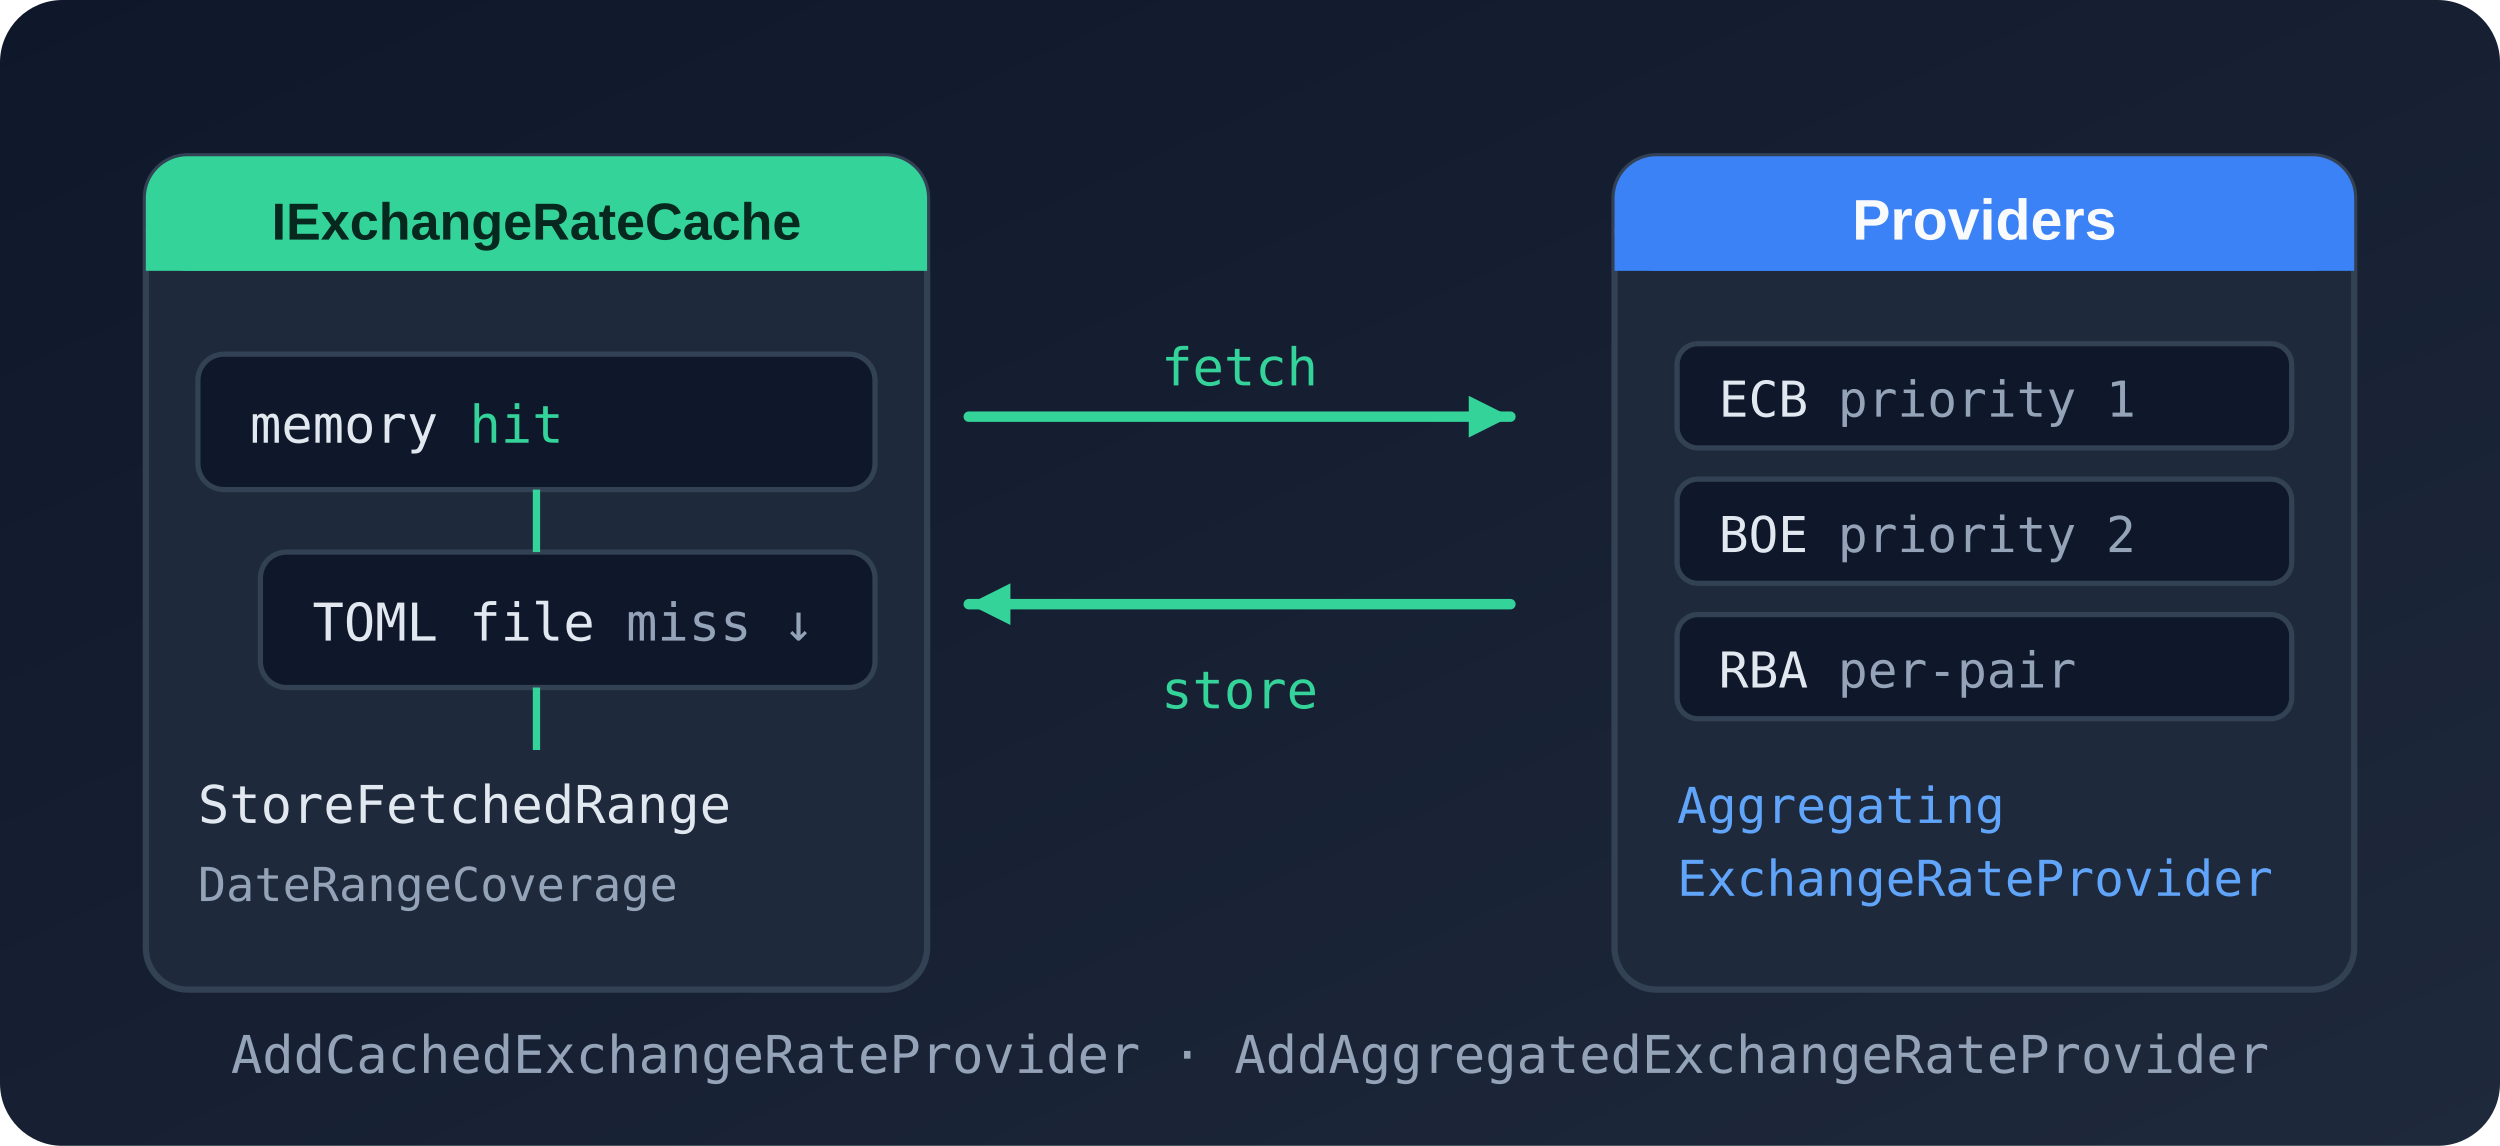
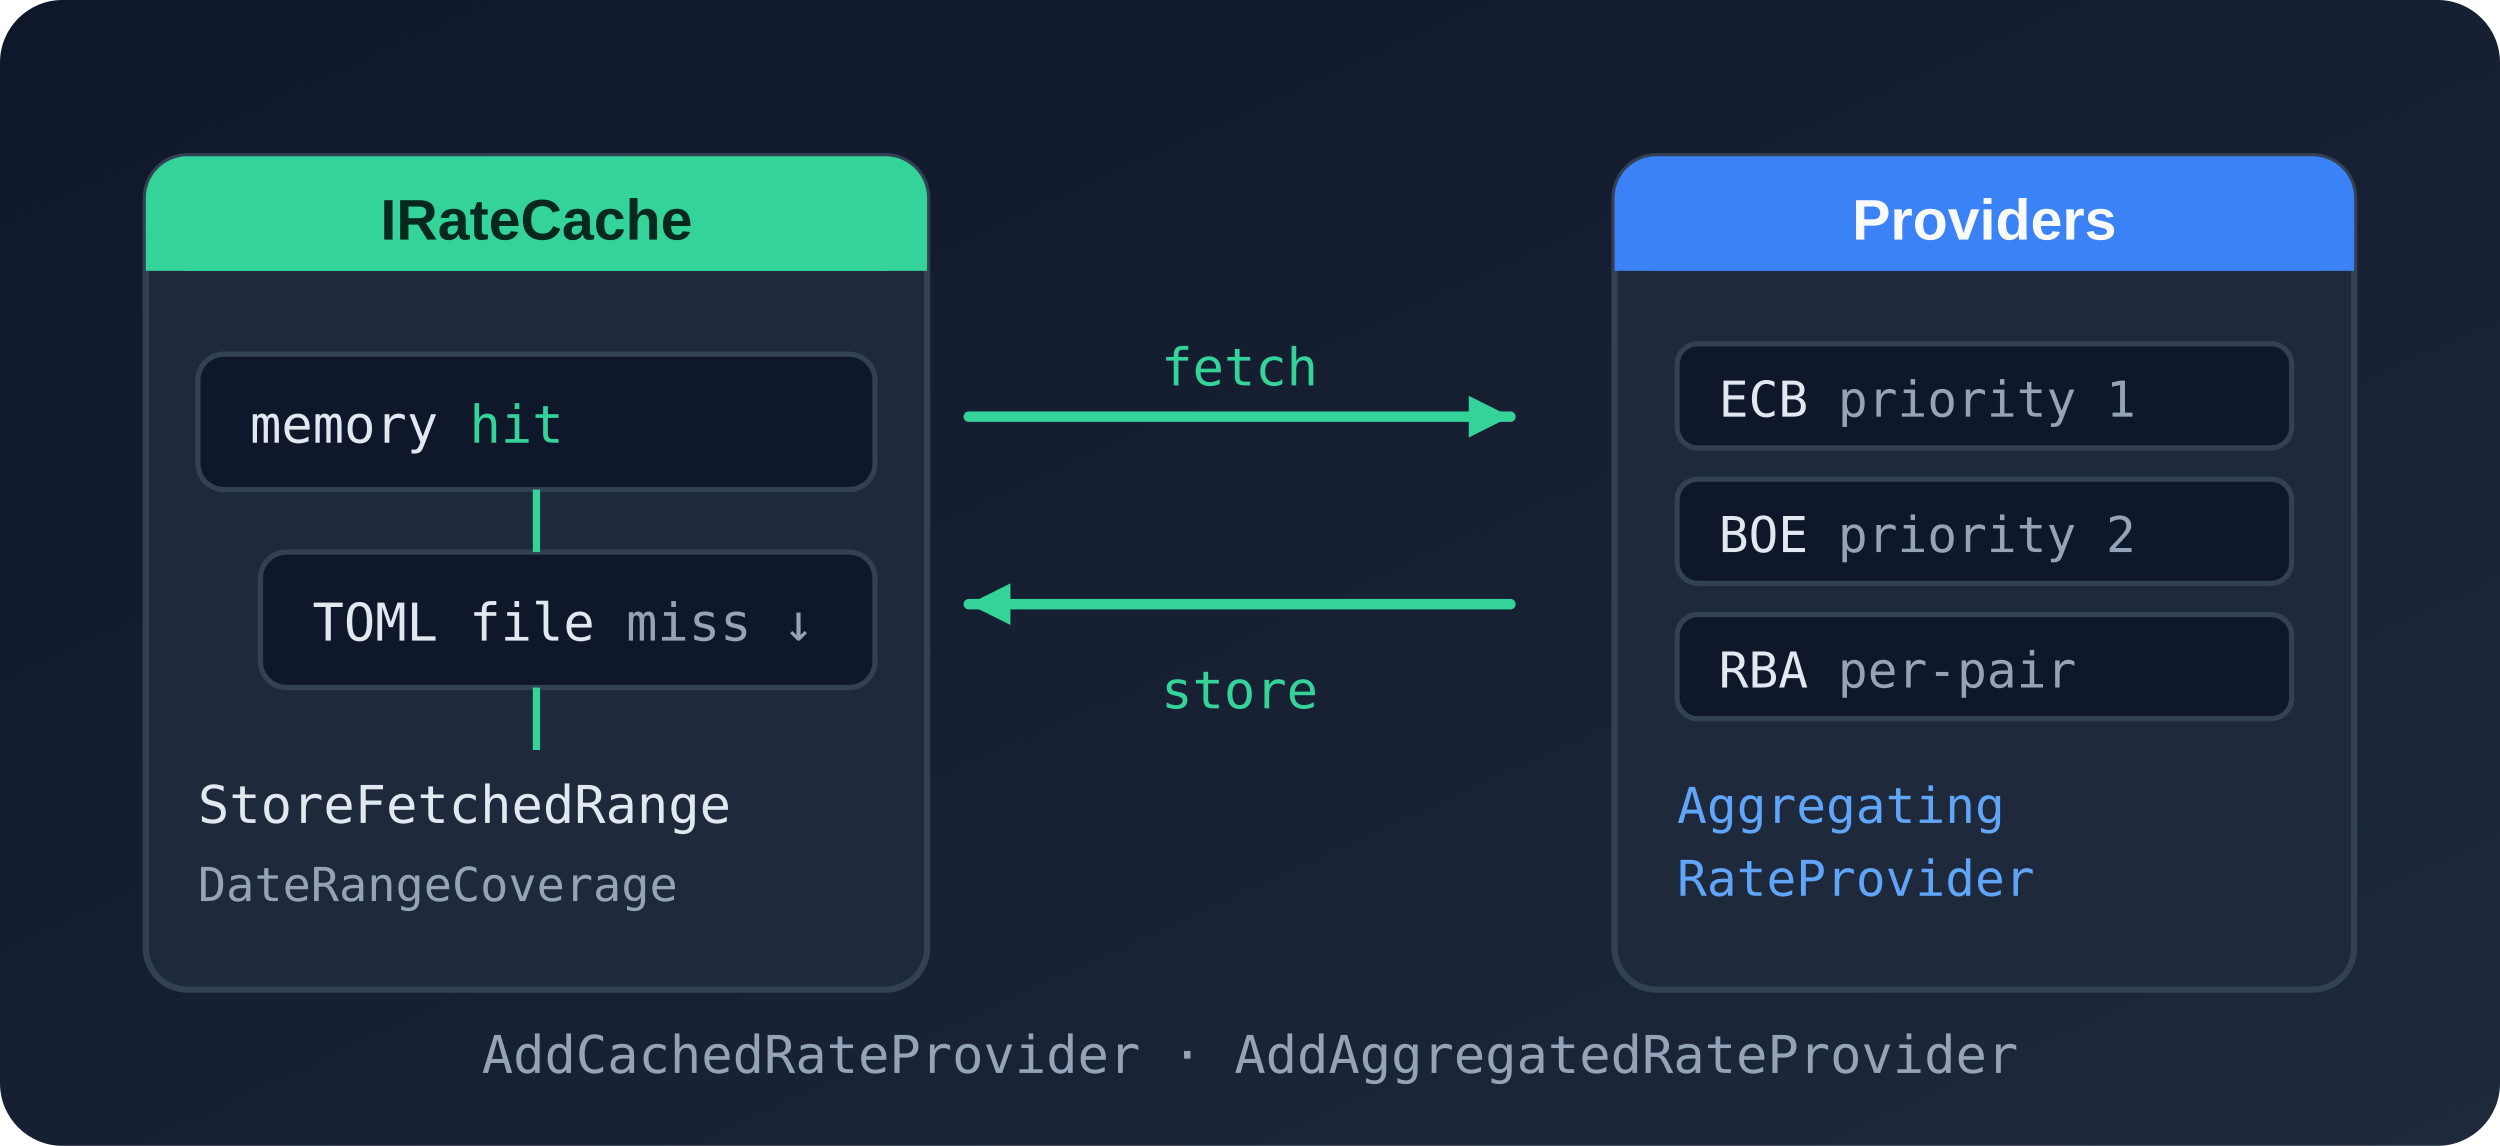
<svg xmlns="http://www.w3.org/2000/svg" viewBox="0 0 480 220" role="img" aria-label="Bodu.Financial.ExchangeRates.Caching — read-through caching and aggregation for exchange-rate providers">
  <defs>
    <linearGradient id="fxcache-bg" x1="0" y1="0" x2="1" y2="1">
      <stop offset="0" stop-color="#0F172A" />
      <stop offset="1" stop-color="#1E293B" />
    </linearGradient>
  </defs>
  <rect width="480" height="220" rx="12" fill="url(#fxcache-bg)" />
  <g transform="translate(28 30)" font-family="'Segoe UI','Helvetica Neue',Arial,sans-serif" font-size="11">
    <rect width="150" height="160" rx="8" fill="#1E293B" stroke="#334155" stroke-width="1.2" />
    <rect width="150" height="22" rx="8" fill="#34D399" />
    <rect y="14" width="150" height="8" fill="#34D399" />
-     <text x="75" y="16" fill="#06281F" text-anchor="middle" font-weight="700" font-size="10">IExchangeRateCache</text>
+     <text x="75" y="16" fill="#06281F" text-anchor="middle" font-weight="700" font-size="11">IRateCache</text>
    <g stroke="#334155" stroke-width="1">
      <rect x="10" y="38" width="130" height="26" rx="5" fill="#0F172A" />
      <rect x="22" y="76" width="118" height="26" rx="5" fill="#0F172A" />
    </g>
    <g fill="#E2E8F0" font-family="'Consolas','Menlo',monospace" font-size="10">
      <text x="20" y="55">memory <tspan fill="#34D399">hit</tspan>
      </text>
      <text x="32" y="93">TOML file <tspan fill="#94A3B8">miss ↓</tspan>
      </text>
    </g>
    <g fill="none" stroke="#34D399" stroke-width="1.4">
      <path d="M 75 64 L 75 76" />
      <path d="M 75 102 L 75 114" />
    </g>
    <g fill="#E2E8F0" font-family="'Consolas','Menlo',monospace" font-size="10">
      <text x="10" y="128">StoreFetchedRange</text>
      <text x="10" y="143">
        <tspan fill="#94A3B8" font-size="9">DateRangeCoverage</tspan>
      </text>
    </g>
  </g>
  <g transform="translate(186 80)" fill="none" stroke="#34D399" stroke-width="2" stroke-linecap="round">
    <line x1="0" y1="0" x2="104" y2="0" />
    <polygon points="104,0 96,-4 96,4" fill="#34D399" stroke="none" />
    <line x1="104" y1="36" x2="0" y2="36" />
    <polygon points="0,36 8,32 8,40" fill="#34D399" stroke="none" />
  </g>
  <g transform="translate(186 80)" fill="#34D399" font-family="'Consolas','Menlo',monospace" font-size="10" text-anchor="middle">
    <text x="52" y="-6">fetch</text>
    <text x="52" y="56">store</text>
  </g>
  <g transform="translate(310 30)" font-family="'Segoe UI','Helvetica Neue',Arial,sans-serif" font-size="11">
    <rect width="142" height="160" rx="8" fill="#1E293B" stroke="#334155" stroke-width="1.2" />
    <rect width="142" height="22" rx="8" fill="#3B82F6" />
    <rect y="14" width="142" height="8" fill="#3B82F6" />
    <text x="71" y="16" fill="#F8FAFC" text-anchor="middle" font-weight="700" font-size="11">Providers</text>
    <g stroke="#334155" stroke-width="1">
      <rect x="12" y="36" width="118" height="20" rx="4" fill="#0F172A" />
      <rect x="12" y="62" width="118" height="20" rx="4" fill="#0F172A" />
      <rect x="12" y="88" width="118" height="20" rx="4" fill="#0F172A" />
    </g>
    <g fill="#E2E8F0" font-family="'Consolas','Menlo',monospace" font-size="9.5">
      <text x="20" y="50">ECB <tspan fill="#94A3B8">priority 1</tspan>
      </text>
      <text x="20" y="76">BOE <tspan fill="#94A3B8">priority 2</tspan>
      </text>
      <text x="20" y="102">RBA <tspan fill="#94A3B8">per-pair</tspan>
      </text>
    </g>
    <g fill="#E2E8F0" font-family="'Consolas','Menlo',monospace" font-size="9.5">
      <text x="12" y="128">
        <tspan fill="#60A5FA">Aggregating</tspan>
      </text>
      <text x="12" y="142">
-         <tspan fill="#60A5FA">ExchangeRateProvider</tspan>
+         <tspan fill="#60A5FA">RateProvider</tspan>
      </text>
    </g>
  </g>
  <g fill="#94A3B8" font-family="'Consolas','Menlo',monospace" font-size="10">
-     <text x="240" y="206" text-anchor="middle">AddCachedExchangeRateProvider · AddAggregatedExchangeRateProvider</text>
+     <text x="240" y="206" text-anchor="middle">AddCachedRateProvider · AddAggregatedRateProvider</text>
  </g>
</svg>
